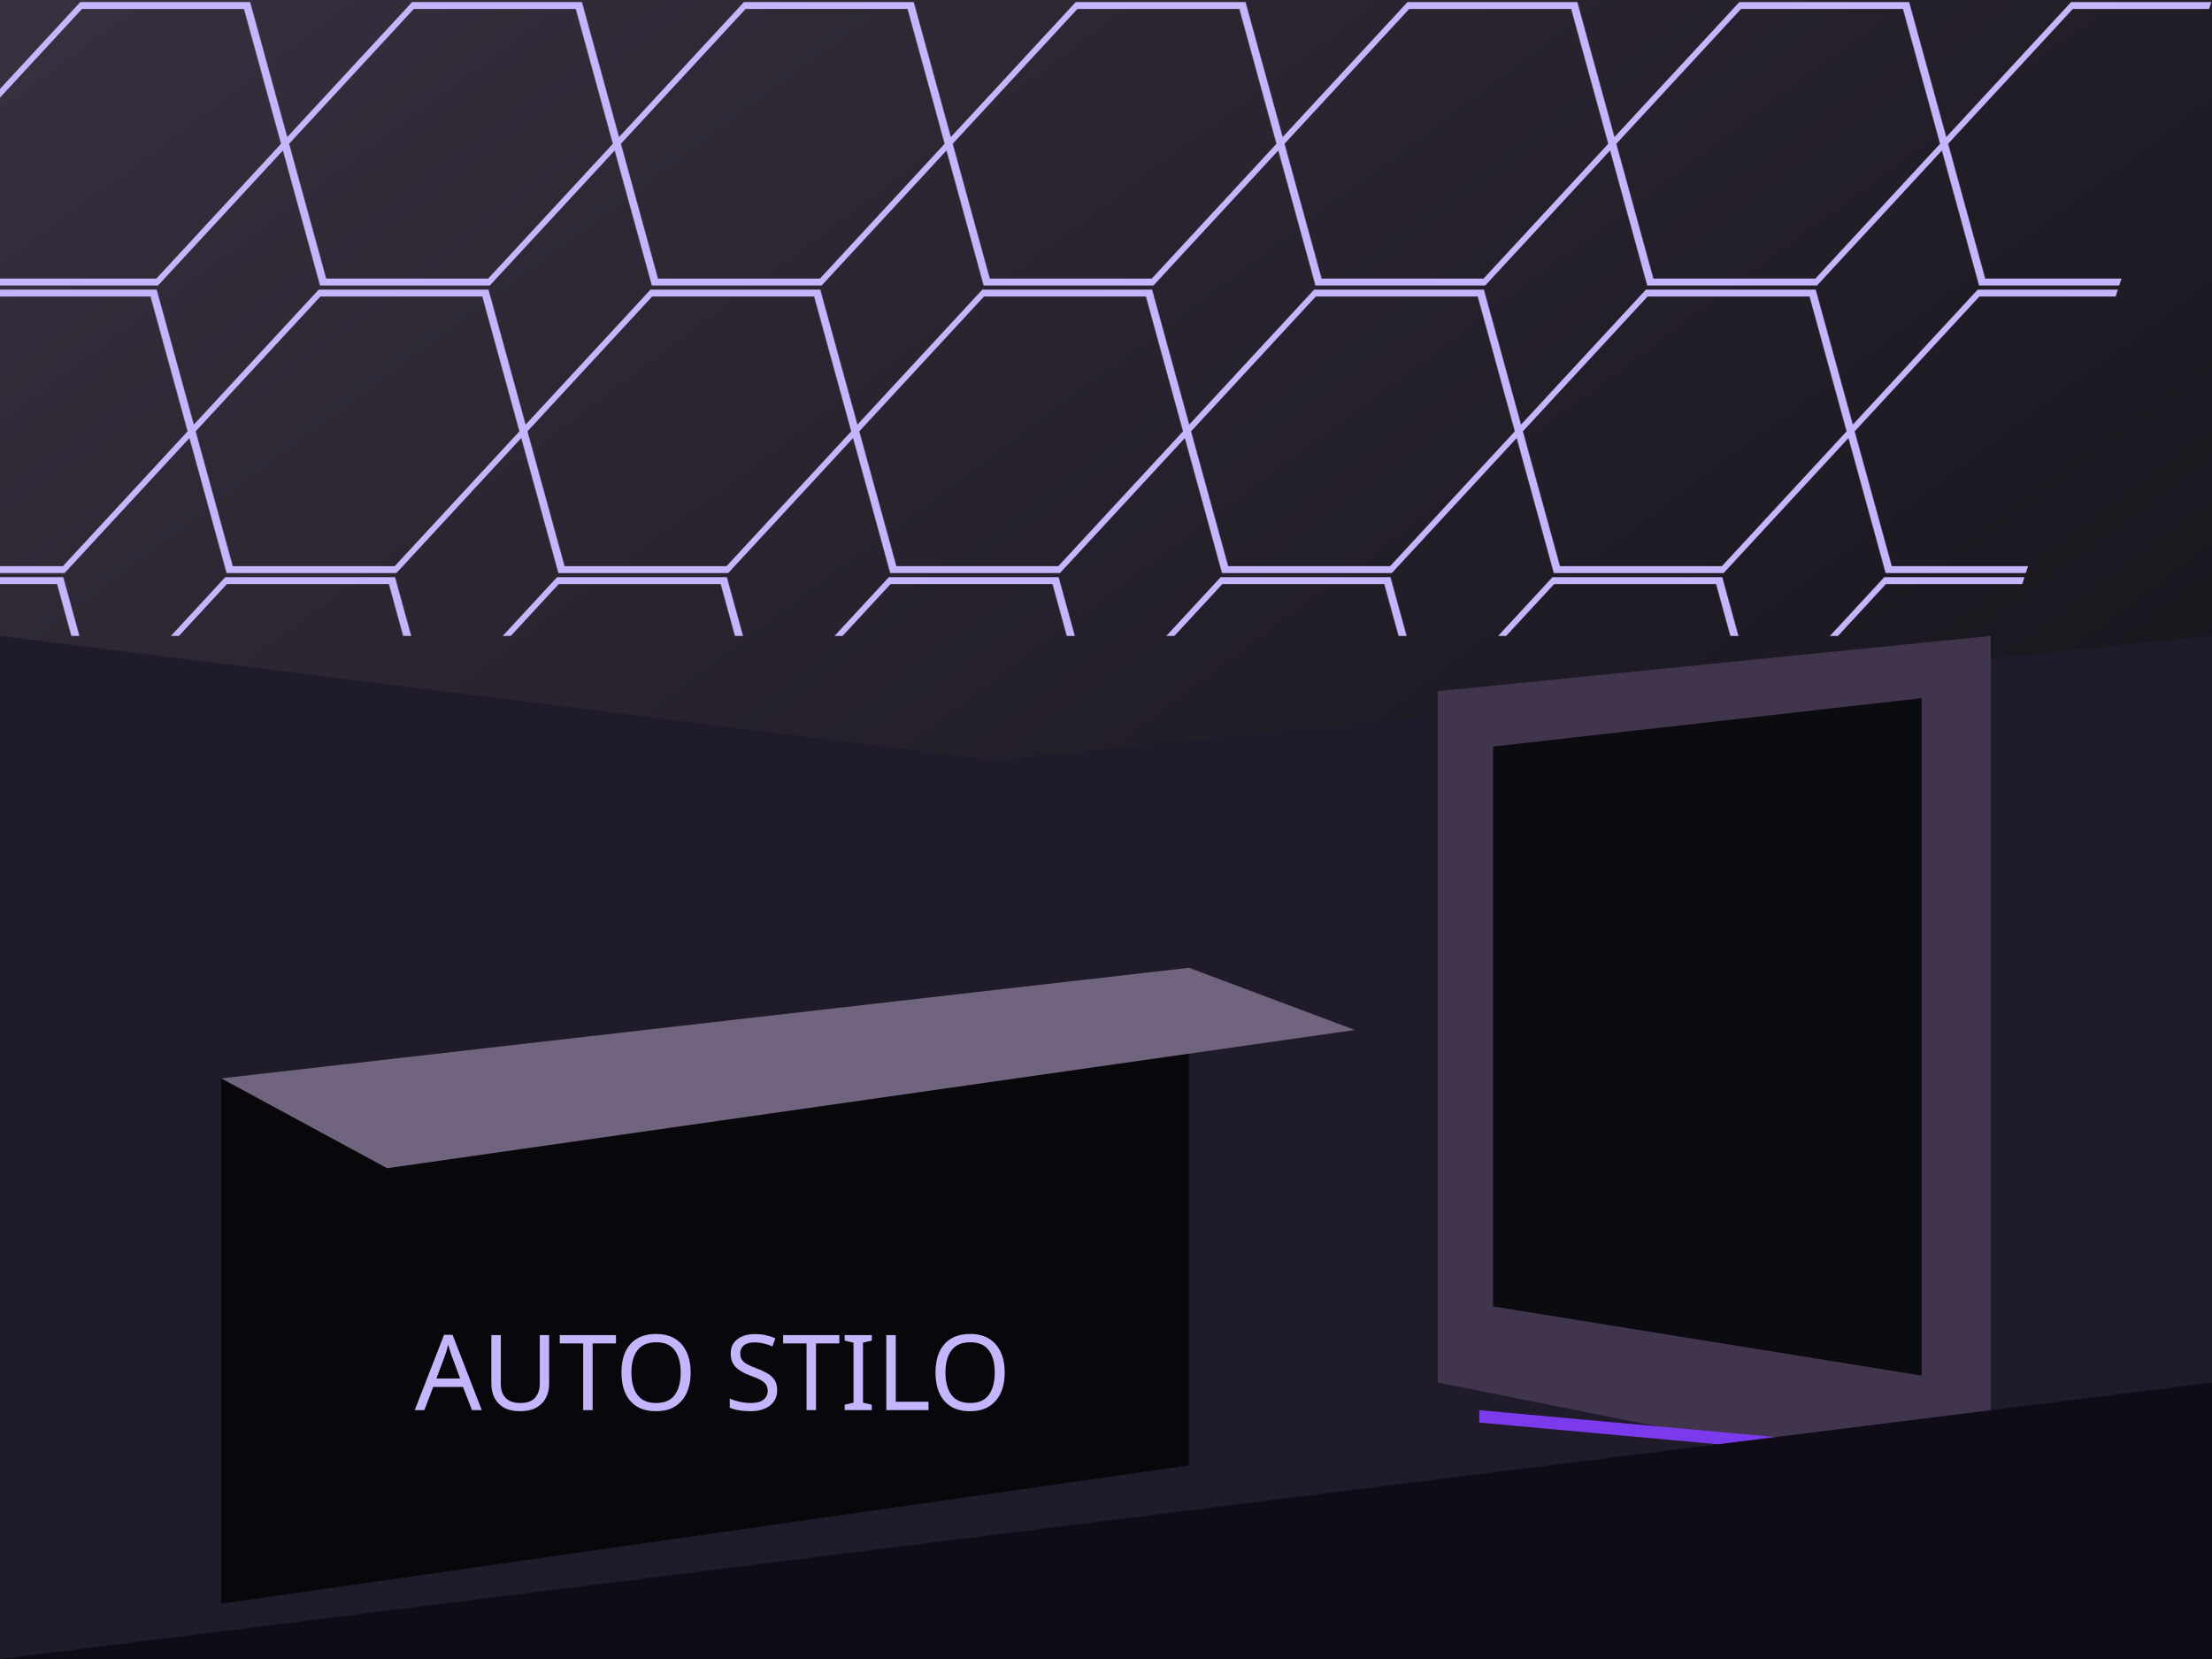
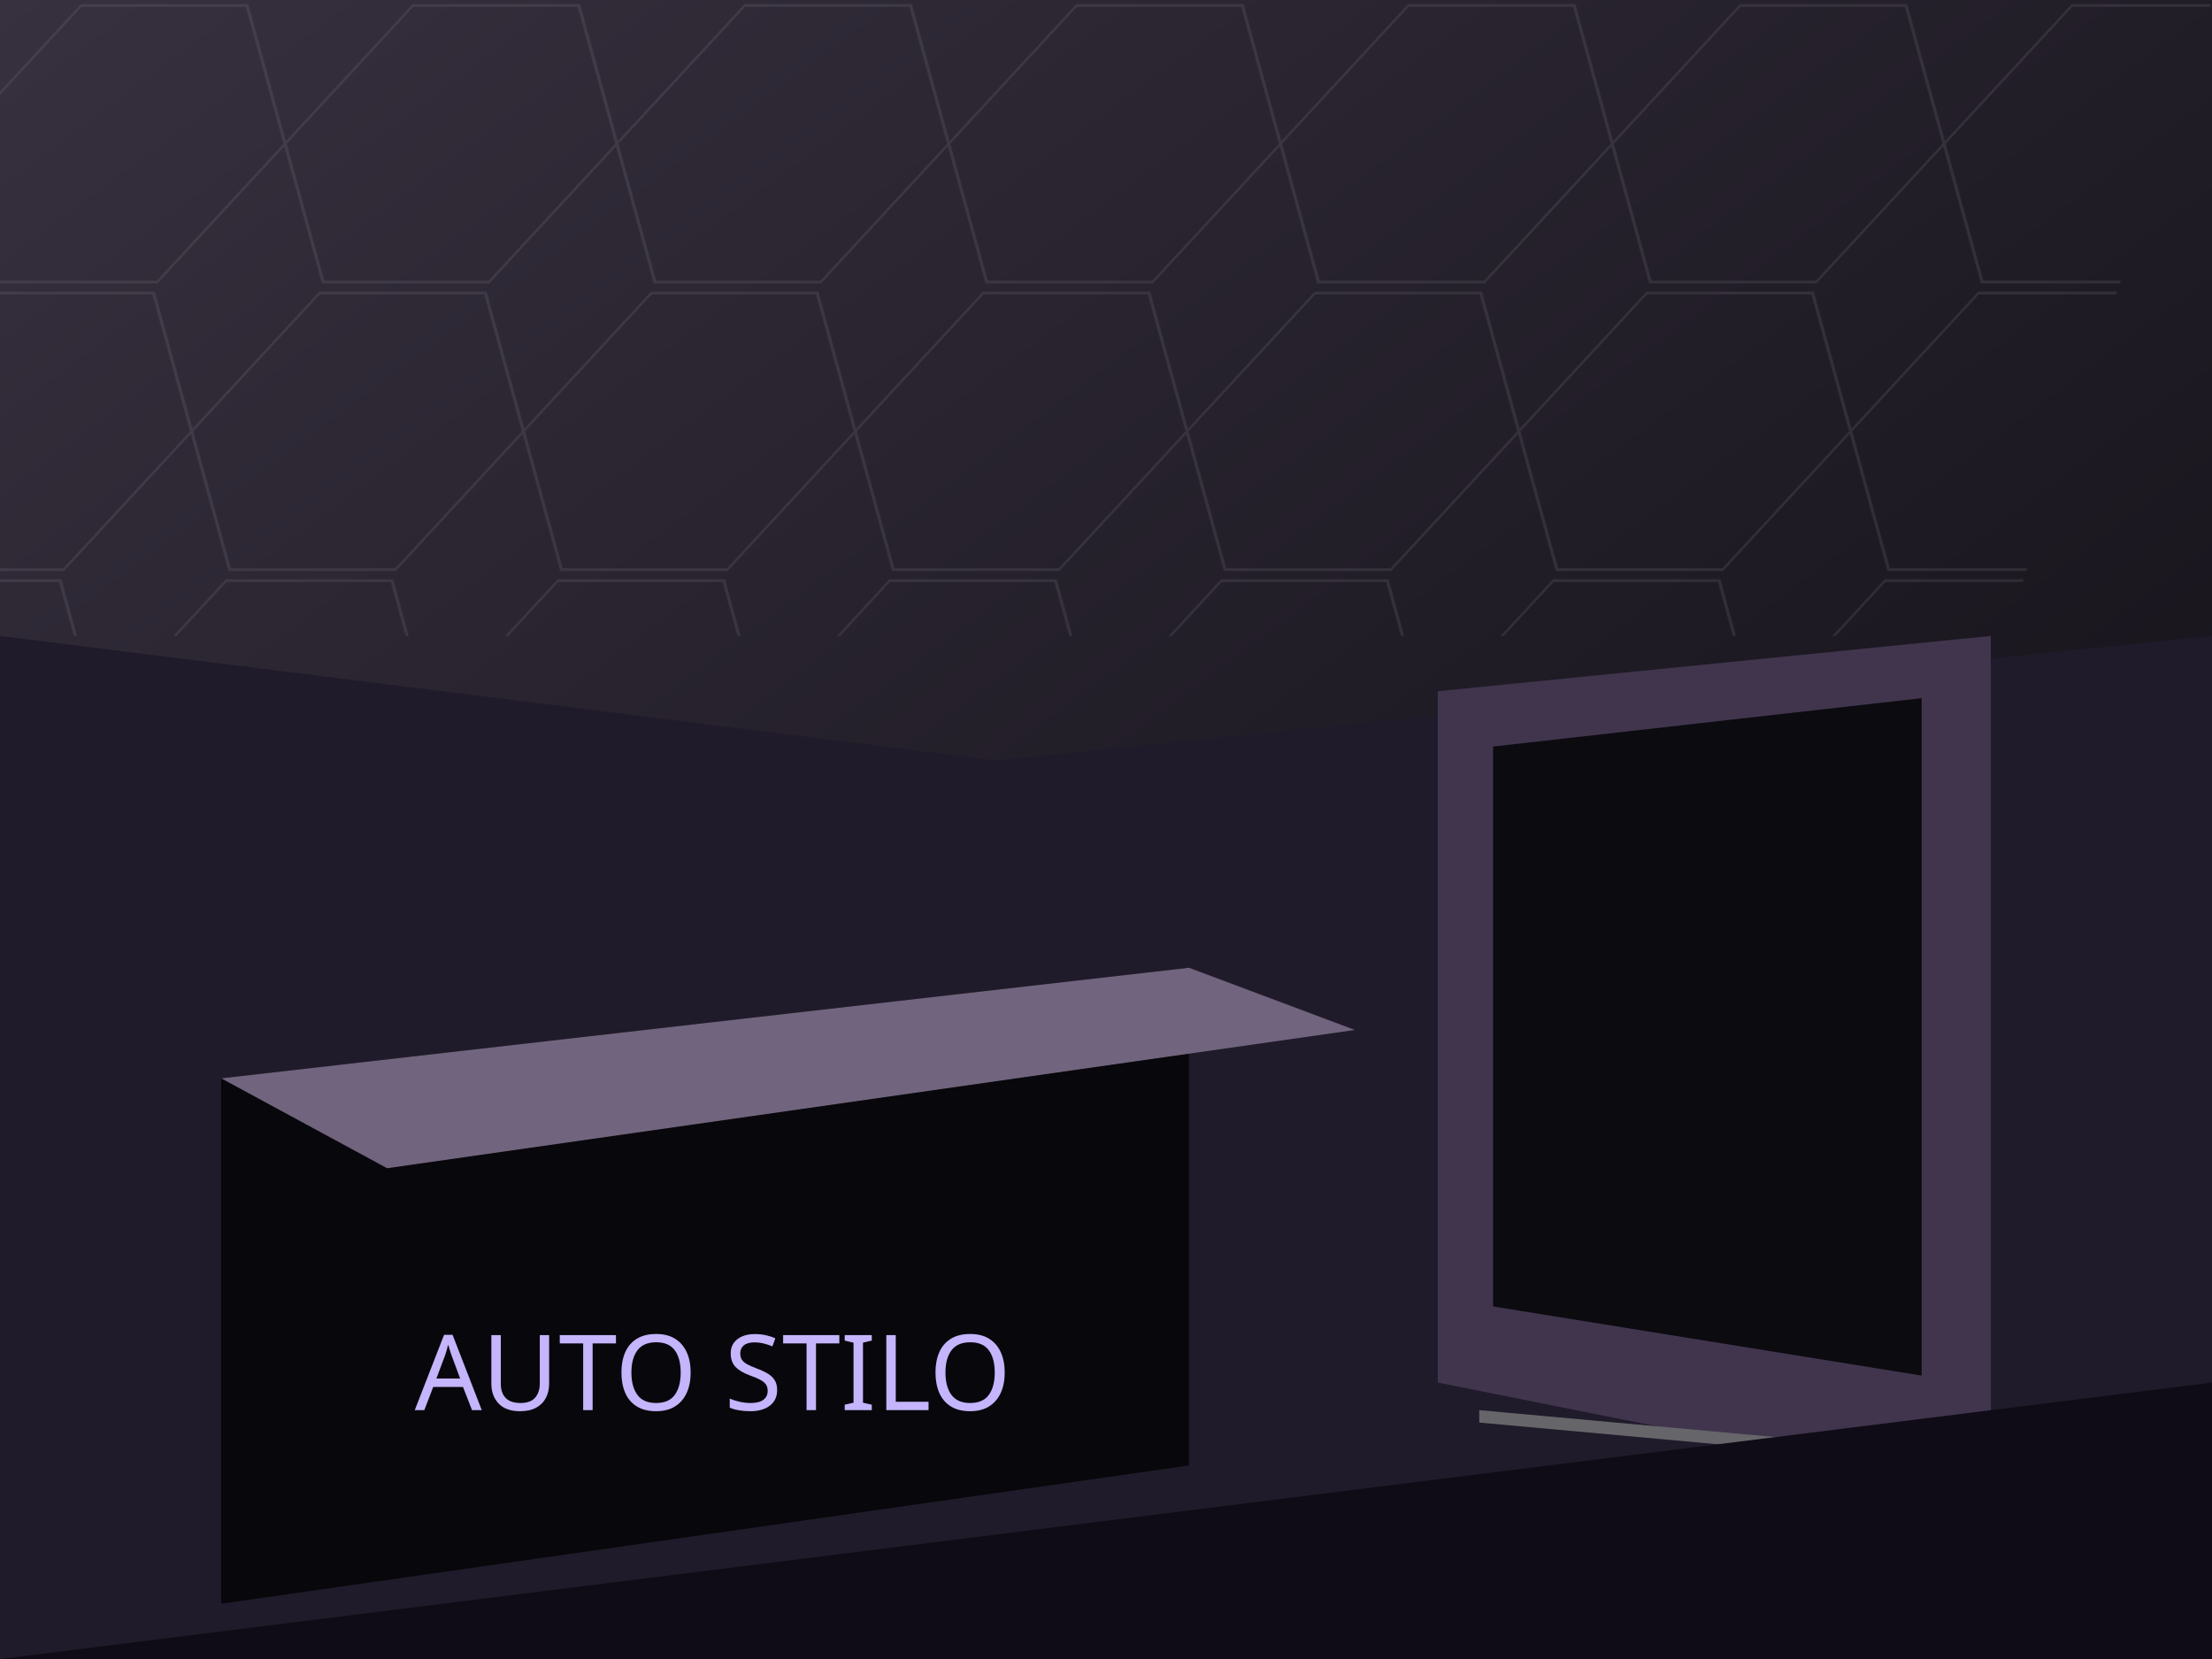
<svg xmlns="http://www.w3.org/2000/svg" width="1600" height="1200" viewBox="0 0 1600 1200">
  <defs>
    <linearGradient id="g" x2="1" y2="1">
      <stop stop-color="#37303f" />
      <stop offset="1" stop-color="#0c0b10" />
    </linearGradient>
    <pattern id="h" width="240" height="208" patternUnits="userSpaceOnUse">
-       <path d="M60 4h120l60 100-60 100H60L0 104Z" fill="none" stroke="#c4b5fd" stroke-width="5" />
+       <path d="M60 4h120l60 100-60 100H60L0 104Z" fill="none" stroke="#9b9b9f" stroke-width="2" opacity=".15" />
    </pattern>
  </defs>
  <path fill="url(#g)" d="M0 0h1600v1200H0z" />
  <path fill="url(#h)" d="M0 0h1600v460H0z" transform="skewX(-18)" />
  <path fill="#201b2a" d="m0 460 720 90 880-90v740H0z" />
  <path fill="#41354e" d="m1040 500 400-40v620l-400-80z" />
  <path fill="#0c0b10" d="m1080 540 310-35v490l-310-50z" />
-   <path fill="#7c3aed" d="m1070 1020 330 30v9l-330-30z" />
+   <path fill="#65656a" d="m1070 1020 330 30v9l-330-30z" />
  <path fill="#08070b" d="m160 780 700-80v360l-700 100z" />
  <path fill="#71647e" d="m160 780 700-80 120 45-700 100z" />
  <text x="300" y="1020" font-family="sans-serif" font-size="76" fill="#c4b5fd">AUTO STILO</text>
  <path fill="#100c17" d="M0 1200 1600 1000v200z" />
</svg>
